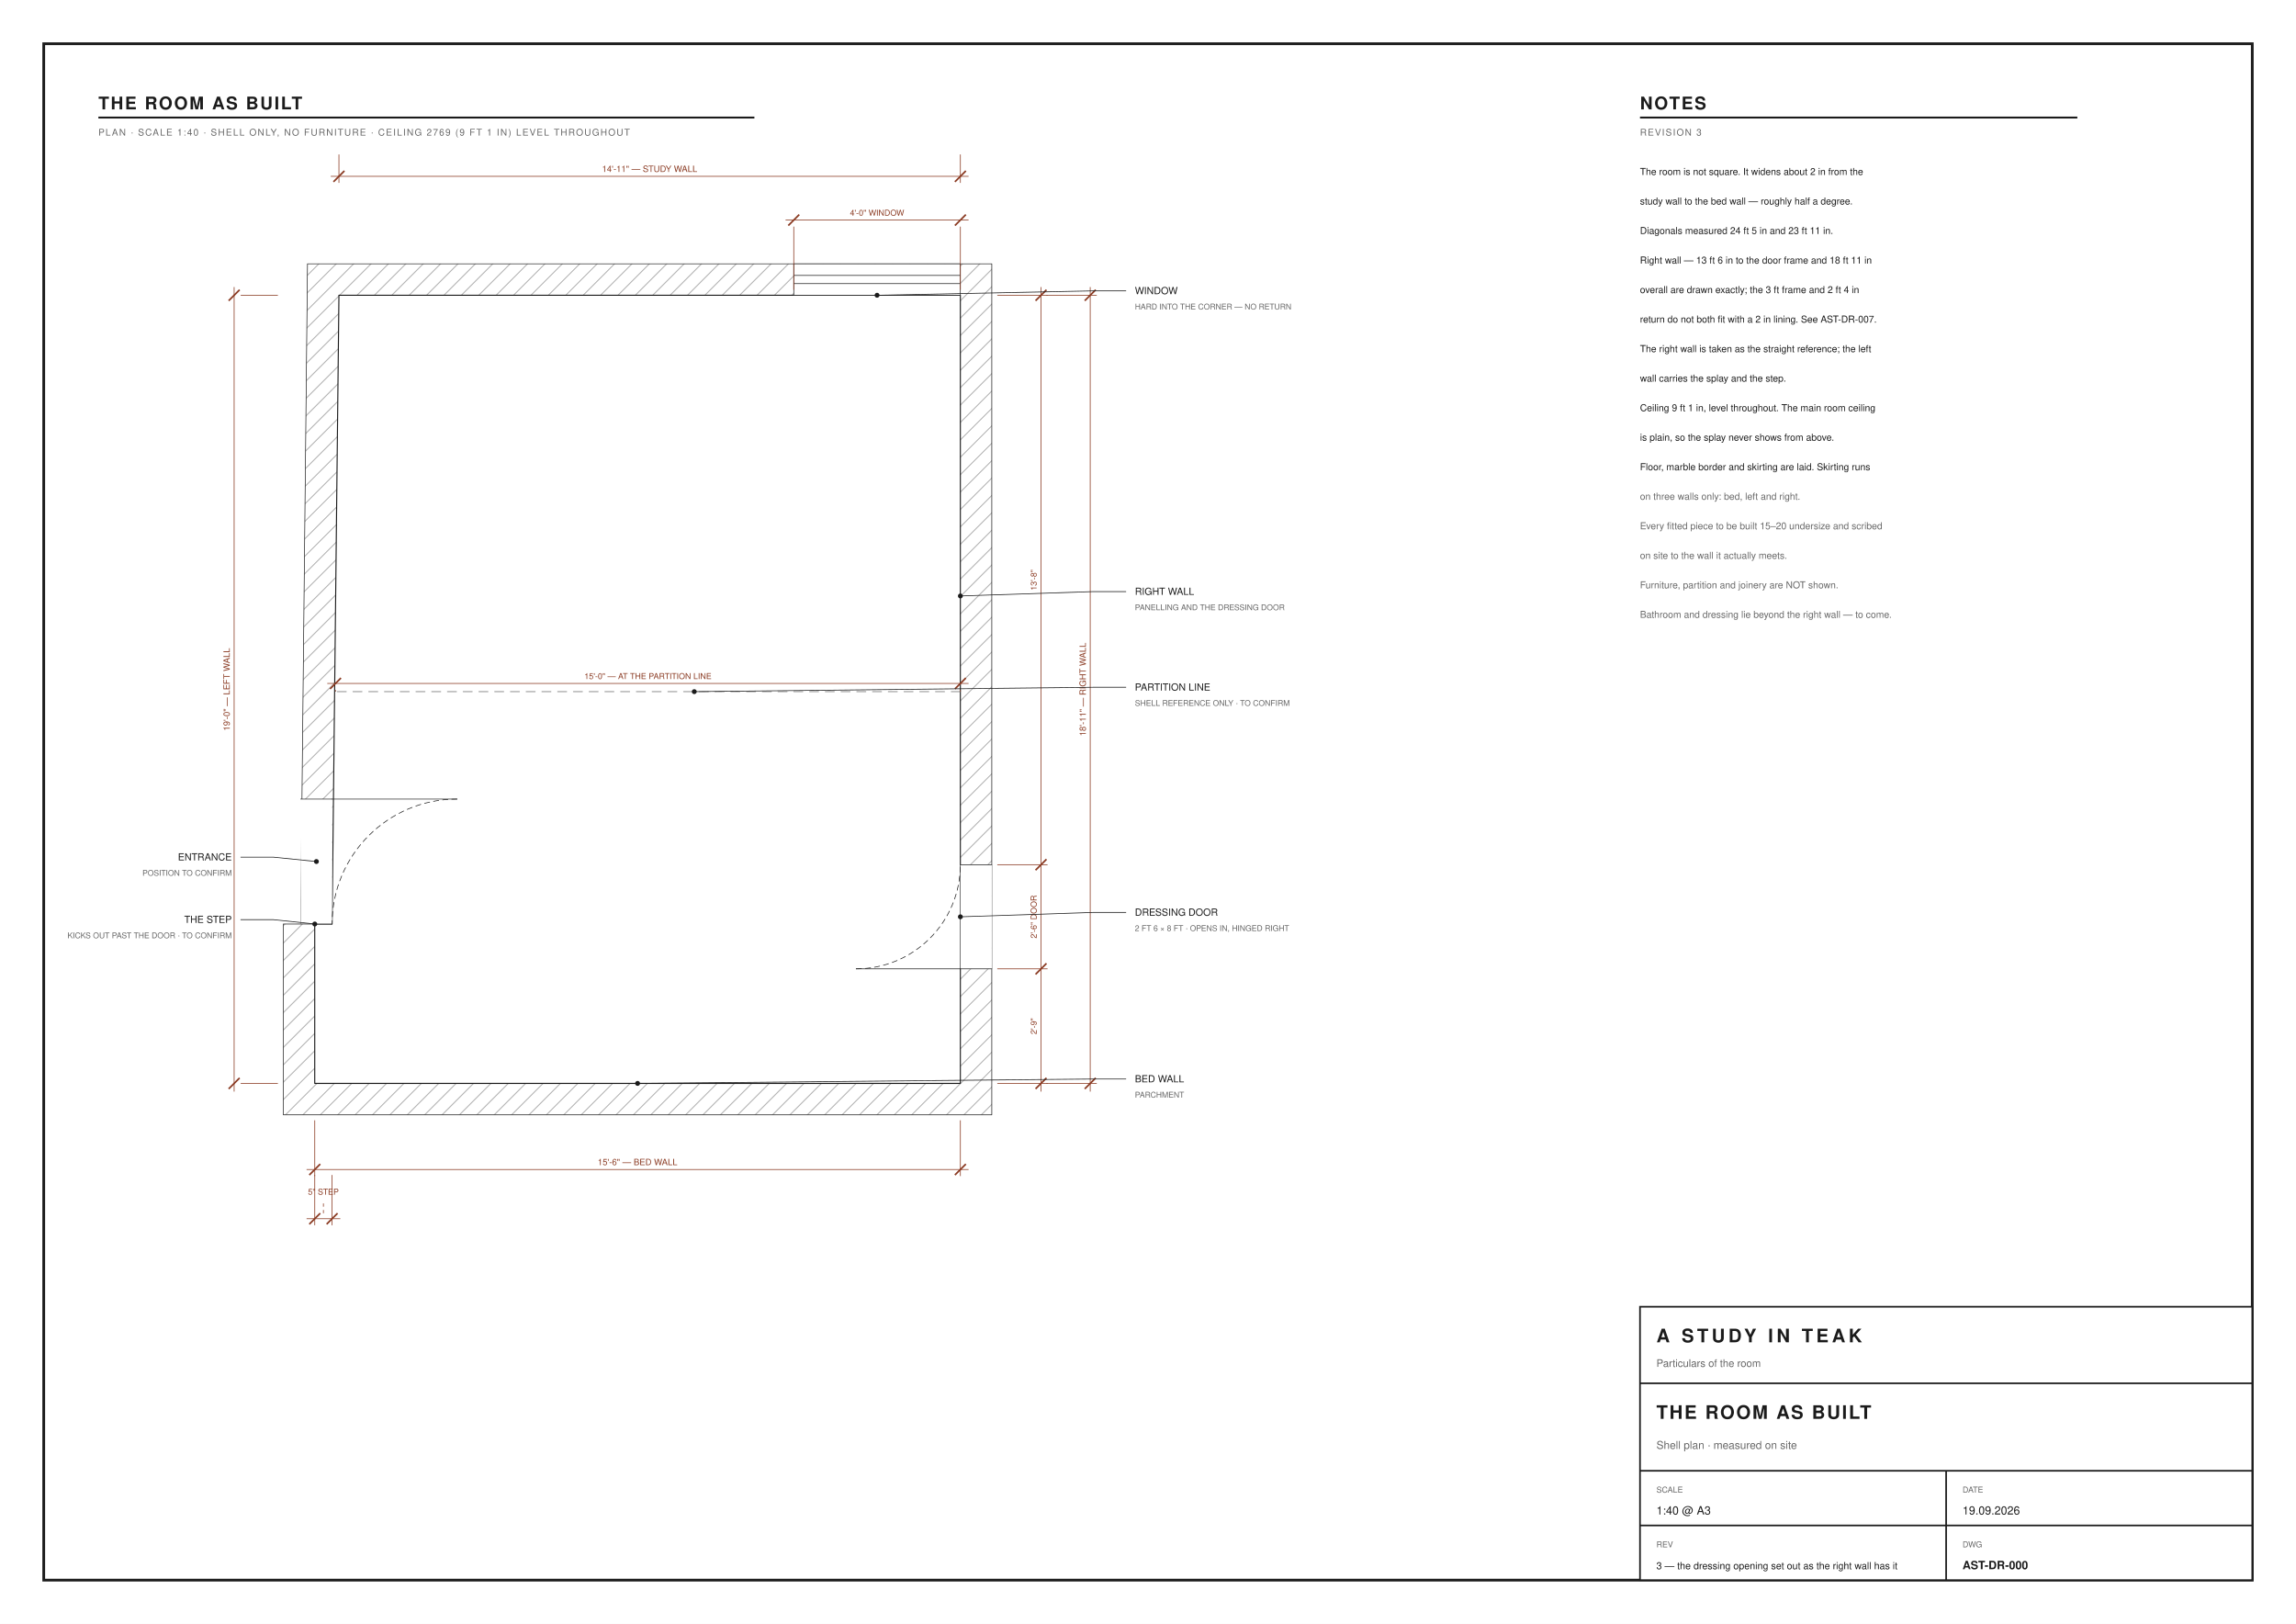
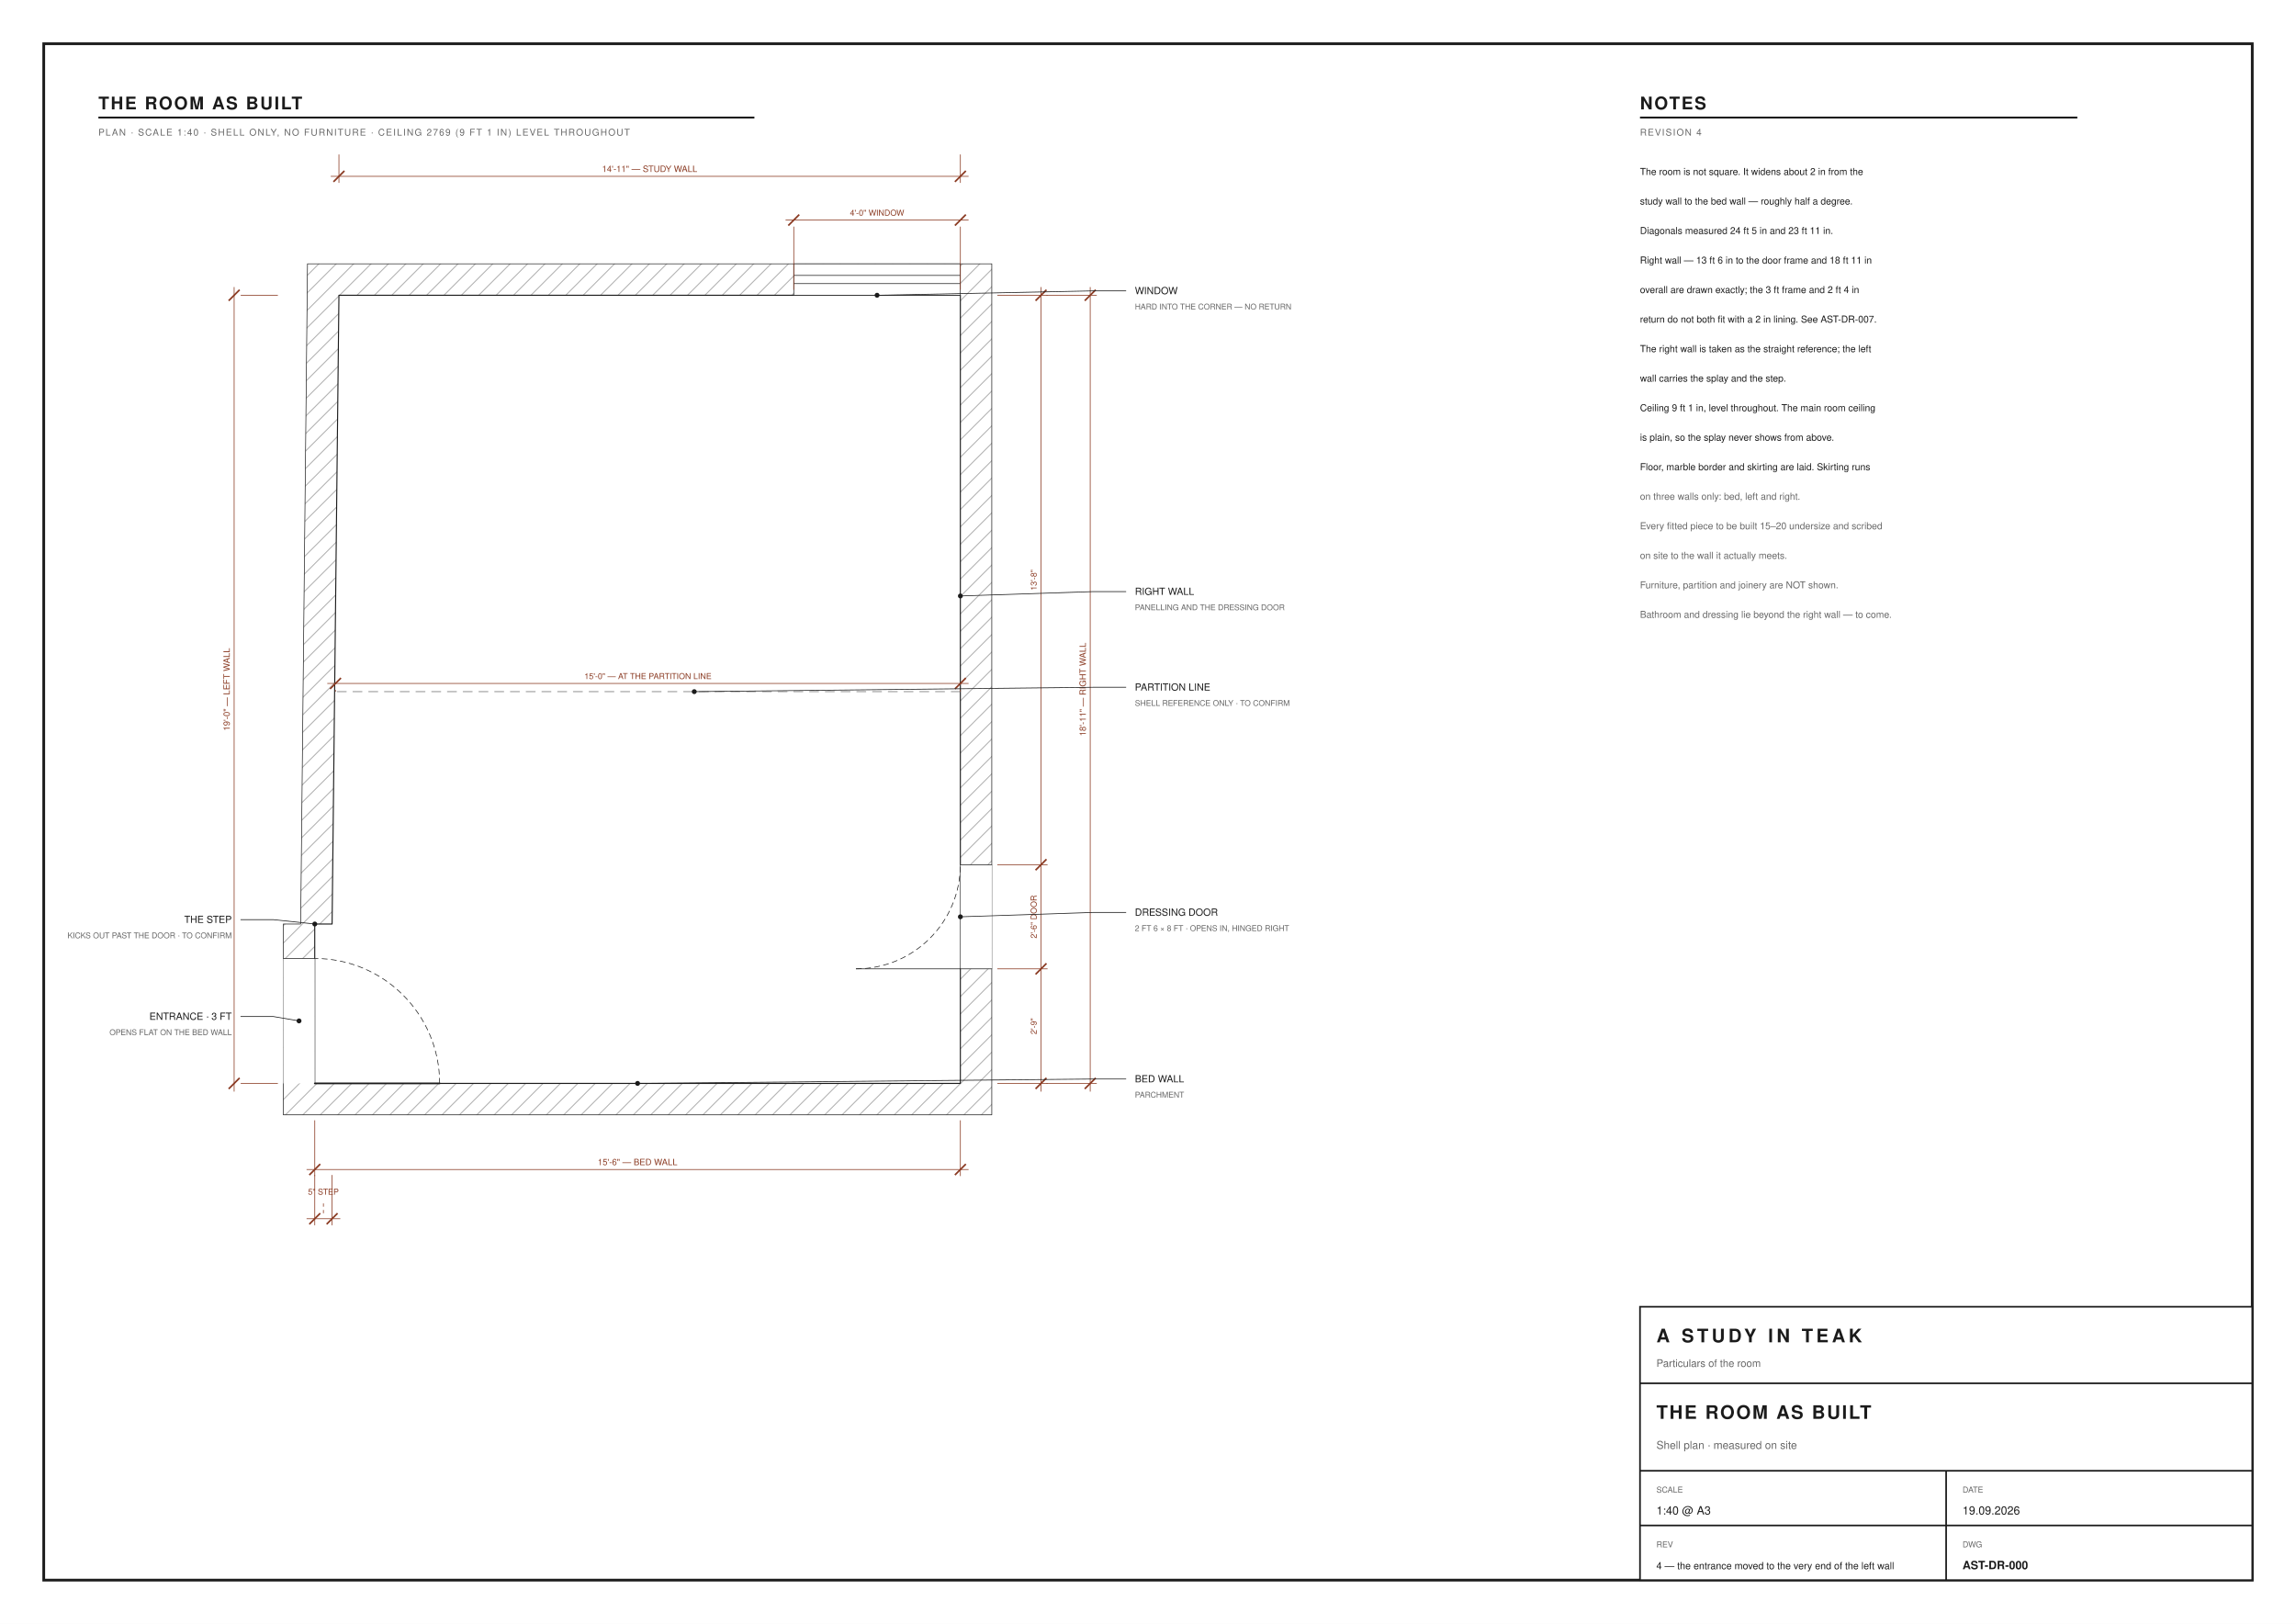
<svg xmlns="http://www.w3.org/2000/svg" viewBox="0 0 420 297" class="sheet">
  <style>.dk-mm{display:none}</style>
  <rect x="0" y="0" width="420" height="297" fill="#fff" />
  <rect x="8" y="8" width="404" height="281" fill="none" stroke="#1b1b1b" stroke-width="0.5" />
  <defs>
    <pattern id="hatchSH" patternUnits="userSpaceOnUse" width="90" height="90" patternTransform="rotate(45)">
      <line x1="0" y1="0" x2="0" y2="90" stroke="#9a9a9a" stroke-width="10" />
    </pattern>
  </defs>
  <text x="18" y="20" font-size="3.2" text-anchor="start" fill="#1b1b1b" font-weight="700" letter-spacing="0.3" font-family="Helvetica, Arial, sans-serif">THE ROOM AS BUILT</text>
  <line x1="18" y1="21.5" x2="138" y2="21.5" stroke="#1b1b1b" stroke-width="0.35" />
  <text x="18" y="24.8" font-size="1.7" text-anchor="start" fill="#666" font-weight="400" letter-spacing="0.2" font-family="Helvetica, Arial, sans-serif">PLAN · SCALE 1:40 · SHELL ONLY, NO FURNITURE · CEILING 2769 (9 FT 1 IN) LEVEL THROUGHOUT</text>
  <g transform="translate(62 54) scale(0.025)" stroke="#1b1b1b" stroke-width="12" fill="none" stroke-linejoin="round" stroke-linecap="round">
    <path d="M -230 -230 L 4777 -230 L 4777 5996 L -407 5996 L -407 4600 L -280 4600 Z M 0 0 L 4547 0 L 4547 5766 L -177 5766 L -177 4600 L -50 4600 Z" fill="url(#hatchSH)" fill-rule="evenodd" stroke="none" />
    <path d="M -230 -230 L 4777 -230 L 4777 5996 L -407 5996 L -407 4600 L -280 4600 Z" fill="none" stroke-width="4.8" />
    <path d="M 0 0 L 4547 0 L 4547 5766 L -177 5766 L -177 4600 L -50 4600 Z" fill="none" stroke-width="7.68" />
    <rect x="3328" y="-230" width="1219" height="230" fill="#fff" stroke="none" />
    <g stroke-width="4.8">
      <rect x="3328" y="-230" width="1219" height="230" fill="none" />
      <line x1="3328" y1="-145" x2="4547" y2="-145" />
      <line x1="3328" y1="-85" x2="4547" y2="-85" />
    </g>
    <rect x="4547" y="4166" width="230" height="762" fill="#fff" stroke="none" />
    <g stroke-width="4.8">
      <line x1="4547" y1="4166" x2="4777" y2="4166" />
      <line x1="4547" y1="4928" x2="4777" y2="4928" />
      <line x1="4547" y1="4928" x2="3785" y2="4928" />
      <path d="M 3785 4928 A 762 762 0 0 0 4547 4166" fill="none" stroke-dasharray="38.4 28.8" />
    </g>
-     <rect x="-280" y="3686" width="230" height="914" fill="#fff" stroke="none" />
+     <rect x="-407" y="4852" width="230" height="914" fill="#fff" stroke="none" />
    <g stroke-width="4.8">
-       <line x1="-280" y1="3686" x2="-50" y2="3686" />
-       <line x1="-280" y1="4600" x2="-50" y2="4600" />
-       <line x1="-50" y1="3686" x2="864" y2="3686" />
-       <path d="M 864 3686 A 914 914 0 0 0 -50 4600" fill="none" stroke-dasharray="38.4 28.8" />
+       <line x1="-407" y1="4852" x2="-177" y2="4852" />
+       <line x1="-177" y1="5766" x2="737" y2="5766" stroke-width="11.52" />
+       <path d="M 737 5766 A 914 914 0 0 0 -177 4852" fill="none" stroke-dasharray="38.4 28.8" />
    </g>
    <line x1="4547" y1="2900" x2="-25.15" y2="2900" stroke="#666" stroke-width="4.8" stroke-dasharray="67.2 48" />
  </g>
  <g class="dk-dim">
    <g stroke="#8a3a22" stroke-width="0.13">
      <line x1="143.7" y1="40.25" x2="177.18" y2="40.25" />
      <line x1="145.2" y1="53" x2="145.2" y2="41.45" />
      <line x1="144.2" y1="41.25" x2="146.2" y2="39.25" stroke-width="0.3" />
      <line x1="175.68" y1="53" x2="175.68" y2="41.45" />
      <line x1="174.68" y1="41.25" x2="176.68" y2="39.25" stroke-width="0.3" />
    </g>
    <text x="160.44" y="39.45" font-size="1.5" text-anchor="middle" fill="#8a3a22" font-weight="400" letter-spacing="0" font-family="Helvetica, Arial, sans-serif" class="dk-mm">1219 (4 FT) WINDOW</text>
    <text x="160.44" y="39.45" font-size="1.5" text-anchor="middle" fill="#8a3a22" font-weight="400" letter-spacing="0" font-family="Helvetica, Arial, sans-serif" class="dk-in">4'-0" WINDOW</text>
  </g>
  <g class="dk-dim">
    <g stroke="#8a3a22" stroke-width="0.13">
      <line x1="60.5" y1="32.25" x2="177.18" y2="32.25" />
      <line x1="62" y1="28.25" x2="62" y2="33.45" />
      <line x1="61" y1="33.25" x2="63" y2="31.25" stroke-width="0.3" />
      <line x1="175.68" y1="28.25" x2="175.68" y2="33.45" />
      <line x1="174.68" y1="33.25" x2="176.68" y2="31.25" stroke-width="0.3" />
    </g>
    <text x="118.84" y="31.45" font-size="1.6" text-anchor="middle" fill="#8a3a22" font-weight="400" letter-spacing="0" font-family="Helvetica, Arial, sans-serif" class="dk-mm">4547 — STUDY WALL</text>
    <text x="118.84" y="31.45" font-size="1.6" text-anchor="middle" fill="#8a3a22" font-weight="400" letter-spacing="0" font-family="Helvetica, Arial, sans-serif" class="dk-in">14'-11" — STUDY WALL</text>
  </g>
  <g class="dk-dim">
    <g stroke="#8a3a22" stroke-width="0.13">
      <line x1="56.08" y1="213.9" x2="177.18" y2="213.9" />
      <line x1="57.58" y1="204.9" x2="57.58" y2="215.1" />
      <line x1="56.58" y1="214.9" x2="58.58" y2="212.9" stroke-width="0.3" />
      <line x1="175.68" y1="204.9" x2="175.68" y2="215.1" />
      <line x1="174.68" y1="214.9" x2="176.68" y2="212.9" stroke-width="0.3" />
    </g>
    <text x="116.63" y="213.1" font-size="1.6" text-anchor="middle" fill="#8a3a22" font-weight="400" letter-spacing="0" font-family="Helvetica, Arial, sans-serif" class="dk-mm">4724 — BED WALL</text>
    <text x="116.63" y="213.1" font-size="1.6" text-anchor="middle" fill="#8a3a22" font-weight="400" letter-spacing="0" font-family="Helvetica, Arial, sans-serif" class="dk-in">15'-6" — BED WALL</text>
  </g>
  <g class="dk-dim">
    <g stroke="#8a3a22" stroke-width="0.13">
      <line x1="56.08" y1="222.9" x2="62.25" y2="222.9" />
      <line x1="57.58" y1="214.9" x2="57.58" y2="224.1" />
      <line x1="56.58" y1="223.9" x2="58.58" y2="221.9" stroke-width="0.3" />
      <line x1="60.75" y1="214.9" x2="60.75" y2="224.1" />
      <line x1="59.75" y1="223.9" x2="61.75" y2="221.9" stroke-width="0.3" />
      <line x1="59.16" y1="221.9" x2="59.16" y2="219.9" stroke-dasharray="0.6 0.6" />
    </g>
    <text x="59.16" y="218.5" font-size="1.5" text-anchor="middle" fill="#8a3a22" font-weight="400" letter-spacing="0" font-family="Helvetica, Arial, sans-serif" class="dk-mm">127 STEP</text>
    <text x="59.16" y="218.5" font-size="1.5" text-anchor="middle" fill="#8a3a22" font-weight="400" letter-spacing="0" font-family="Helvetica, Arial, sans-serif" class="dk-in">5" STEP</text>
  </g>
  <g class="dk-dim">
    <g stroke="#8a3a22" stroke-width="0.13">
      <line x1="190.43" y1="52.5" x2="190.43" y2="199.65" />
      <line x1="182.43" y1="54" x2="191.63" y2="54" />
      <line x1="189.43" y1="55" x2="191.43" y2="53" stroke-width="0.3" />
      <line x1="182.43" y1="158.15" x2="191.63" y2="158.15" />
      <line x1="189.43" y1="159.15" x2="191.43" y2="157.15" stroke-width="0.3" />
      <line x1="182.43" y1="177.2" x2="191.63" y2="177.2" />
      <line x1="189.43" y1="178.2" x2="191.43" y2="176.2" stroke-width="0.3" />
      <line x1="182.43" y1="198.15" x2="191.63" y2="198.15" />
      <line x1="189.43" y1="199.15" x2="191.43" y2="197.15" stroke-width="0.3" />
    </g>
    <text x="189.63" y="106.08" font-size="1.5" text-anchor="middle" fill="#8a3a22" font-weight="400" letter-spacing="0" font-family="Helvetica, Arial, sans-serif" class="dk-mm" transform="rotate(-90 189.63 106.08)">4166</text>
    <text x="189.63" y="106.08" font-size="1.5" text-anchor="middle" fill="#8a3a22" font-weight="400" letter-spacing="0" font-family="Helvetica, Arial, sans-serif" class="dk-in" transform="rotate(-90 189.63 106.08)">13'-8"</text>
    <text x="189.63" y="167.68" font-size="1.5" text-anchor="middle" fill="#8a3a22" font-weight="400" letter-spacing="0" font-family="Helvetica, Arial, sans-serif" class="dk-mm" transform="rotate(-90 189.63 167.68)">762 DOOR</text>
    <text x="189.63" y="167.68" font-size="1.5" text-anchor="middle" fill="#8a3a22" font-weight="400" letter-spacing="0" font-family="Helvetica, Arial, sans-serif" class="dk-in" transform="rotate(-90 189.63 167.68)">2'-6" DOOR</text>
    <text x="189.63" y="187.68" font-size="1.5" text-anchor="middle" fill="#8a3a22" font-weight="400" letter-spacing="0" font-family="Helvetica, Arial, sans-serif" class="dk-mm" transform="rotate(-90 189.63 187.68)">838</text>
    <text x="189.63" y="187.68" font-size="1.5" text-anchor="middle" fill="#8a3a22" font-weight="400" letter-spacing="0" font-family="Helvetica, Arial, sans-serif" class="dk-in" transform="rotate(-90 189.63 187.68)">2'-9"</text>
  </g>
  <g class="dk-dim">
    <g stroke="#8a3a22" stroke-width="0.13">
      <line x1="199.43" y1="52.5" x2="199.43" y2="199.65" />
      <line x1="191.43" y1="54" x2="200.63" y2="54" />
      <line x1="198.43" y1="55" x2="200.43" y2="53" stroke-width="0.3" />
      <line x1="191.43" y1="198.15" x2="200.63" y2="198.15" />
      <line x1="198.43" y1="199.15" x2="200.43" y2="197.15" stroke-width="0.3" />
    </g>
    <text x="198.63" y="126.08" font-size="1.6" text-anchor="middle" fill="#8a3a22" font-weight="400" letter-spacing="0" font-family="Helvetica, Arial, sans-serif" class="dk-mm" transform="rotate(-90 198.63 126.08)">5766 — RIGHT WALL</text>
    <text x="198.63" y="126.08" font-size="1.6" text-anchor="middle" fill="#8a3a22" font-weight="400" letter-spacing="0" font-family="Helvetica, Arial, sans-serif" class="dk-in" transform="rotate(-90 198.63 126.08)">18'-11" — RIGHT WALL</text>
  </g>
  <g class="dk-dim">
    <g stroke="#8a3a22" stroke-width="0.13">
      <line x1="42.83" y1="52.5" x2="42.83" y2="199.65" />
      <line x1="50.83" y1="54" x2="44.03" y2="54" />
      <line x1="41.83" y1="55" x2="43.83" y2="53" stroke-width="0.3" />
      <line x1="50.83" y1="198.15" x2="44.03" y2="198.15" />
      <line x1="41.83" y1="199.15" x2="43.83" y2="197.15" stroke-width="0.3" />
    </g>
    <text x="42.03" y="126.08" font-size="1.6" text-anchor="middle" fill="#8a3a22" font-weight="400" letter-spacing="0" font-family="Helvetica, Arial, sans-serif" class="dk-mm" transform="rotate(-90 42.03 126.08)">5791 — LEFT WALL</text>
    <text x="42.03" y="126.08" font-size="1.6" text-anchor="middle" fill="#8a3a22" font-weight="400" letter-spacing="0" font-family="Helvetica, Arial, sans-serif" class="dk-in" transform="rotate(-90 42.03 126.08)">19'-0" — LEFT WALL</text>
  </g>
  <g class="dk-dim">
    <g stroke="#8a3a22" stroke-width="0.13">
      <line x1="59.87" y1="125" x2="177.18" y2="125" />
      <line x1="61.37" y1="126.5" x2="61.37" y2="126.2" />
      <line x1="60.37" y1="126" x2="62.37" y2="124" stroke-width="0.3" />
      <line x1="175.68" y1="126.5" x2="175.68" y2="126.2" />
      <line x1="174.68" y1="126" x2="176.68" y2="124" stroke-width="0.3" />
    </g>
    <text x="118.53" y="124.2" font-size="1.5" text-anchor="middle" fill="#8a3a22" font-weight="400" letter-spacing="0" font-family="Helvetica, Arial, sans-serif" class="dk-mm">4572 — AT THE PARTITION LINE</text>
    <text x="118.53" y="124.2" font-size="1.5" text-anchor="middle" fill="#8a3a22" font-weight="400" letter-spacing="0" font-family="Helvetica, Arial, sans-serif" class="dk-in">15'-0" — AT THE PARTITION LINE</text>
  </g>
  <g stroke="#1b1b1b" stroke-width="0.13" fill="none">
    <path d="M 160.44 54 L 200 53.2 L 206 53.2" />
  </g>
  <circle cx="160.44" cy="54" r="0.45" fill="#1b1b1b" />
  <text x="207.6" y="53.8" font-size="1.8" text-anchor="start" fill="#1b1b1b" font-weight="400" letter-spacing="0" font-family="Helvetica, Arial, sans-serif">WINDOW</text>
  <text x="207.6" y="56.6" font-size="1.45" text-anchor="start" fill="#666" font-weight="400" letter-spacing="0" font-family="Helvetica, Arial, sans-serif">HARD INTO THE CORNER — NO RETURN</text>
  <g stroke="#1b1b1b" stroke-width="0.13" fill="none">
    <path d="M 175.68 109 L 200 108.2 L 206 108.2" />
  </g>
  <circle cx="175.68" cy="109" r="0.45" fill="#1b1b1b" />
  <text x="207.6" y="108.8" font-size="1.8" text-anchor="start" fill="#1b1b1b" font-weight="400" letter-spacing="0" font-family="Helvetica, Arial, sans-serif">RIGHT WALL</text>
  <text x="207.6" y="111.6" font-size="1.45" text-anchor="start" fill="#666" font-weight="400" letter-spacing="0" font-family="Helvetica, Arial, sans-serif">PANELLING AND THE DRESSING DOOR</text>
  <g stroke="#1b1b1b" stroke-width="0.13" fill="none">
    <path d="M 127 126.5 L 200 125.7 L 206 125.7" />
  </g>
  <circle cx="127" cy="126.5" r="0.45" fill="#1b1b1b" />
  <text x="207.6" y="126.3" font-size="1.8" text-anchor="start" fill="#1b1b1b" font-weight="400" letter-spacing="0" font-family="Helvetica, Arial, sans-serif">PARTITION LINE</text>
  <text x="207.6" y="129.1" font-size="1.45" text-anchor="start" fill="#666" font-weight="400" letter-spacing="0" font-family="Helvetica, Arial, sans-serif">SHELL REFERENCE ONLY · TO CONFIRM</text>
  <g stroke="#1b1b1b" stroke-width="0.13" fill="none">
    <path d="M 175.68 167.68 L 200 166.88 L 206 166.88" />
  </g>
  <circle cx="175.68" cy="167.68" r="0.45" fill="#1b1b1b" />
  <text x="207.6" y="167.48" font-size="1.8" text-anchor="start" fill="#1b1b1b" font-weight="400" letter-spacing="0" font-family="Helvetica, Arial, sans-serif">DRESSING DOOR</text>
  <text x="207.6" y="170.28" font-size="1.45" text-anchor="start" fill="#666" font-weight="400" letter-spacing="0" font-family="Helvetica, Arial, sans-serif">2 FT 6 × 8 FT · OPENS IN, HINGED RIGHT</text>
  <g stroke="#1b1b1b" stroke-width="0.13" fill="none">
    <path d="M 116.63 198.15 L 200 197.35 L 206 197.35" />
  </g>
  <circle cx="116.63" cy="198.15" r="0.45" fill="#1b1b1b" />
  <text x="207.6" y="197.95" font-size="1.8" text-anchor="start" fill="#1b1b1b" font-weight="400" letter-spacing="0" font-family="Helvetica, Arial, sans-serif">BED WALL</text>
  <text x="207.6" y="200.75" font-size="1.45" text-anchor="start" fill="#666" font-weight="400" letter-spacing="0" font-family="Helvetica, Arial, sans-serif">PARCHMENT</text>
  <g stroke="#1b1b1b" stroke-width="0.13" fill="none">
-     <path d="M 57.88 157.57 L 50 156.77 L 44 156.77" />
-   </g>
-   <circle cx="57.88" cy="157.57" r="0.45" fill="#1b1b1b" />
-   <text x="42.4" y="157.37" font-size="1.8" text-anchor="end" fill="#1b1b1b" font-weight="400" letter-spacing="0" font-family="Helvetica, Arial, sans-serif">ENTRANCE</text>
-   <text x="42.4" y="160.17" font-size="1.45" text-anchor="end" fill="#666" font-weight="400" letter-spacing="0" font-family="Helvetica, Arial, sans-serif">POSITION TO CONFIRM</text>
-   <g stroke="#1b1b1b" stroke-width="0.13" fill="none">
    <path d="M 57.58 169 L 50 168.2 L 44 168.2" />
  </g>
  <circle cx="57.58" cy="169" r="0.45" fill="#1b1b1b" />
  <text x="42.4" y="168.8" font-size="1.8" text-anchor="end" fill="#1b1b1b" font-weight="400" letter-spacing="0" font-family="Helvetica, Arial, sans-serif">THE STEP</text>
  <text x="42.4" y="171.6" font-size="1.45" text-anchor="end" fill="#666" font-weight="400" letter-spacing="0" font-family="Helvetica, Arial, sans-serif">KICKS OUT PAST THE DOOR · TO CONFIRM</text>
+   <g stroke="#1b1b1b" stroke-width="0.13" fill="none">
+     <path d="M 54.7 186.72 L 50 185.92 L 44 185.92" />
+   </g>
+   <circle cx="54.7" cy="186.72" r="0.45" fill="#1b1b1b" />
+   <text x="42.4" y="186.52" font-size="1.8" text-anchor="end" fill="#1b1b1b" font-weight="400" letter-spacing="0" font-family="Helvetica, Arial, sans-serif">ENTRANCE · 3 FT</text>
+   <text x="42.4" y="189.32" font-size="1.45" text-anchor="end" fill="#666" font-weight="400" letter-spacing="0" font-family="Helvetica, Arial, sans-serif">OPENS FLAT ON THE BED WALL</text>
  <text x="300" y="20" font-size="3.2" text-anchor="start" fill="#1b1b1b" font-weight="700" letter-spacing="0.3" font-family="Helvetica, Arial, sans-serif">NOTES</text>
  <line x1="300" y1="21.5" x2="380" y2="21.5" stroke="#1b1b1b" stroke-width="0.35" />
-   <text x="300" y="24.8" font-size="1.7" text-anchor="start" fill="#666" font-weight="400" letter-spacing="0.2" font-family="Helvetica, Arial, sans-serif">REVISION 3</text>
+   <text x="300" y="24.8" font-size="1.7" text-anchor="start" fill="#666" font-weight="400" letter-spacing="0.2" font-family="Helvetica, Arial, sans-serif">REVISION 4</text>
  <text x="300" y="32" font-size="1.75" text-anchor="start" fill="#1b1b1b" font-weight="400" letter-spacing="0" font-family="Helvetica, Arial, sans-serif">The room is not square. It widens about 2 in from the</text>
  <text x="300" y="37.4" font-size="1.75" text-anchor="start" fill="#1b1b1b" font-weight="400" letter-spacing="0" font-family="Helvetica, Arial, sans-serif">   study wall to the bed wall — roughly half a degree.</text>
  <text x="300" y="42.8" font-size="1.75" text-anchor="start" fill="#1b1b1b" font-weight="400" letter-spacing="0" font-family="Helvetica, Arial, sans-serif">Diagonals measured 24 ft 5 in and 23 ft 11 in.</text>
  <text x="300" y="48.2" font-size="1.75" text-anchor="start" fill="#1b1b1b" font-weight="400" letter-spacing="0" font-family="Helvetica, Arial, sans-serif">Right wall — 13 ft 6 in to the door frame and 18 ft 11 in</text>
  <text x="300" y="53.6" font-size="1.75" text-anchor="start" fill="#1b1b1b" font-weight="400" letter-spacing="0" font-family="Helvetica, Arial, sans-serif">   overall are drawn exactly; the 3 ft frame and 2 ft 4 in</text>
  <text x="300" y="59" font-size="1.75" text-anchor="start" fill="#1b1b1b" font-weight="400" letter-spacing="0" font-family="Helvetica, Arial, sans-serif">   return do not both fit with a 2 in lining. See AST-DR-007.</text>
  <text x="300" y="64.4" font-size="1.75" text-anchor="start" fill="#1b1b1b" font-weight="400" letter-spacing="0" font-family="Helvetica, Arial, sans-serif">The right wall is taken as the straight reference; the left</text>
  <text x="300" y="69.8" font-size="1.75" text-anchor="start" fill="#1b1b1b" font-weight="400" letter-spacing="0" font-family="Helvetica, Arial, sans-serif">   wall carries the splay and the step.</text>
  <text x="300" y="75.2" font-size="1.75" text-anchor="start" fill="#1b1b1b" font-weight="400" letter-spacing="0" font-family="Helvetica, Arial, sans-serif">Ceiling 9 ft 1 in, level throughout. The main room ceiling</text>
  <text x="300" y="80.6" font-size="1.75" text-anchor="start" fill="#1b1b1b" font-weight="400" letter-spacing="0" font-family="Helvetica, Arial, sans-serif">   is plain, so the splay never shows from above.</text>
  <text x="300" y="86" font-size="1.75" text-anchor="start" fill="#1b1b1b" font-weight="400" letter-spacing="0" font-family="Helvetica, Arial, sans-serif">Floor, marble border and skirting are laid. Skirting runs</text>
  <text x="300" y="91.4" font-size="1.75" text-anchor="start" fill="#666" font-weight="400" letter-spacing="0" font-family="Helvetica, Arial, sans-serif">   on three walls only: bed, left and right.</text>
  <text x="300" y="96.8" font-size="1.75" text-anchor="start" fill="#666" font-weight="400" letter-spacing="0" font-family="Helvetica, Arial, sans-serif">Every fitted piece to be built 15–20 undersize and scribed</text>
  <text x="300" y="102.2" font-size="1.75" text-anchor="start" fill="#666" font-weight="400" letter-spacing="0" font-family="Helvetica, Arial, sans-serif">   on site to the wall it actually meets.</text>
  <text x="300" y="107.6" font-size="1.75" text-anchor="start" fill="#666" font-weight="400" letter-spacing="0" font-family="Helvetica, Arial, sans-serif">Furniture, partition and joinery are NOT shown.</text>
  <text x="300" y="113" font-size="1.75" text-anchor="start" fill="#666" font-weight="400" letter-spacing="0" font-family="Helvetica, Arial, sans-serif">Bathroom and dressing lie beyond the right wall — to come.</text>
  <g data-tb="1">
    <g stroke="#1b1b1b" stroke-width="0.3" fill="none">
      <rect x="300" y="239" width="112" height="50" fill="#fff" />
      <line x1="300" y1="253" x2="412" y2="253" />
      <line x1="300" y1="269" x2="412" y2="269" />
      <line x1="300" y1="279" x2="412" y2="279" />
      <line x1="356" y1="269" x2="356" y2="289" />
    </g>
    <text x="303" y="245.5" font-size="3.4" text-anchor="start" fill="#1b1b1b" font-weight="700" letter-spacing="0.6" font-family="Helvetica, Arial, sans-serif">A STUDY IN TEAK</text>
    <text x="303" y="250" font-size="1.9" text-anchor="start" fill="#666" font-weight="400" letter-spacing="0" font-family="Helvetica, Arial, sans-serif">Particulars of the room</text>
    <text x="303" y="259.5" font-size="3.4" text-anchor="start" fill="#1b1b1b" font-weight="700" letter-spacing="0.3" font-family="Helvetica, Arial, sans-serif">THE ROOM AS BUILT</text>
    <text x="303" y="265" font-size="2" text-anchor="start" fill="#666" font-weight="400" letter-spacing="0" font-family="Helvetica, Arial, sans-serif">Shell plan · measured on site</text>
    <text x="303" y="273" font-size="1.5" text-anchor="start" fill="#666" font-weight="400" letter-spacing="0" font-family="Helvetica, Arial, sans-serif">SCALE</text>
    <text x="303" y="277" font-size="2.1" text-anchor="start" fill="#1b1b1b" font-weight="400" letter-spacing="0" font-family="Helvetica, Arial, sans-serif">1:40 @ A3</text>
    <text x="359" y="273" font-size="1.5" text-anchor="start" fill="#666" font-weight="400" letter-spacing="0" font-family="Helvetica, Arial, sans-serif">DATE</text>
    <text x="359" y="277" font-size="2.1" text-anchor="start" fill="#1b1b1b" font-weight="400" letter-spacing="0" font-family="Helvetica, Arial, sans-serif">19.09.2026</text>
    <text x="303" y="283" font-size="1.5" text-anchor="start" fill="#666" font-weight="400" letter-spacing="0" font-family="Helvetica, Arial, sans-serif">REV</text>
-     <text x="303" y="287" font-size="1.8" text-anchor="start" fill="#1b1b1b" font-weight="400" letter-spacing="0" font-family="Helvetica, Arial, sans-serif">3 — the dressing opening set out as the right wall has it</text>
+     <text x="303" y="287" font-size="1.8" text-anchor="start" fill="#1b1b1b" font-weight="400" letter-spacing="0" font-family="Helvetica, Arial, sans-serif">4 — the entrance moved to the very end of the left wall</text>
    <text x="359" y="283" font-size="1.5" text-anchor="start" fill="#666" font-weight="400" letter-spacing="0" font-family="Helvetica, Arial, sans-serif">DWG</text>
    <text x="359" y="287" font-size="2.1" text-anchor="start" fill="#1b1b1b" font-weight="700" letter-spacing="0" font-family="Helvetica, Arial, sans-serif">AST-DR-000</text>
  </g>
</svg>
